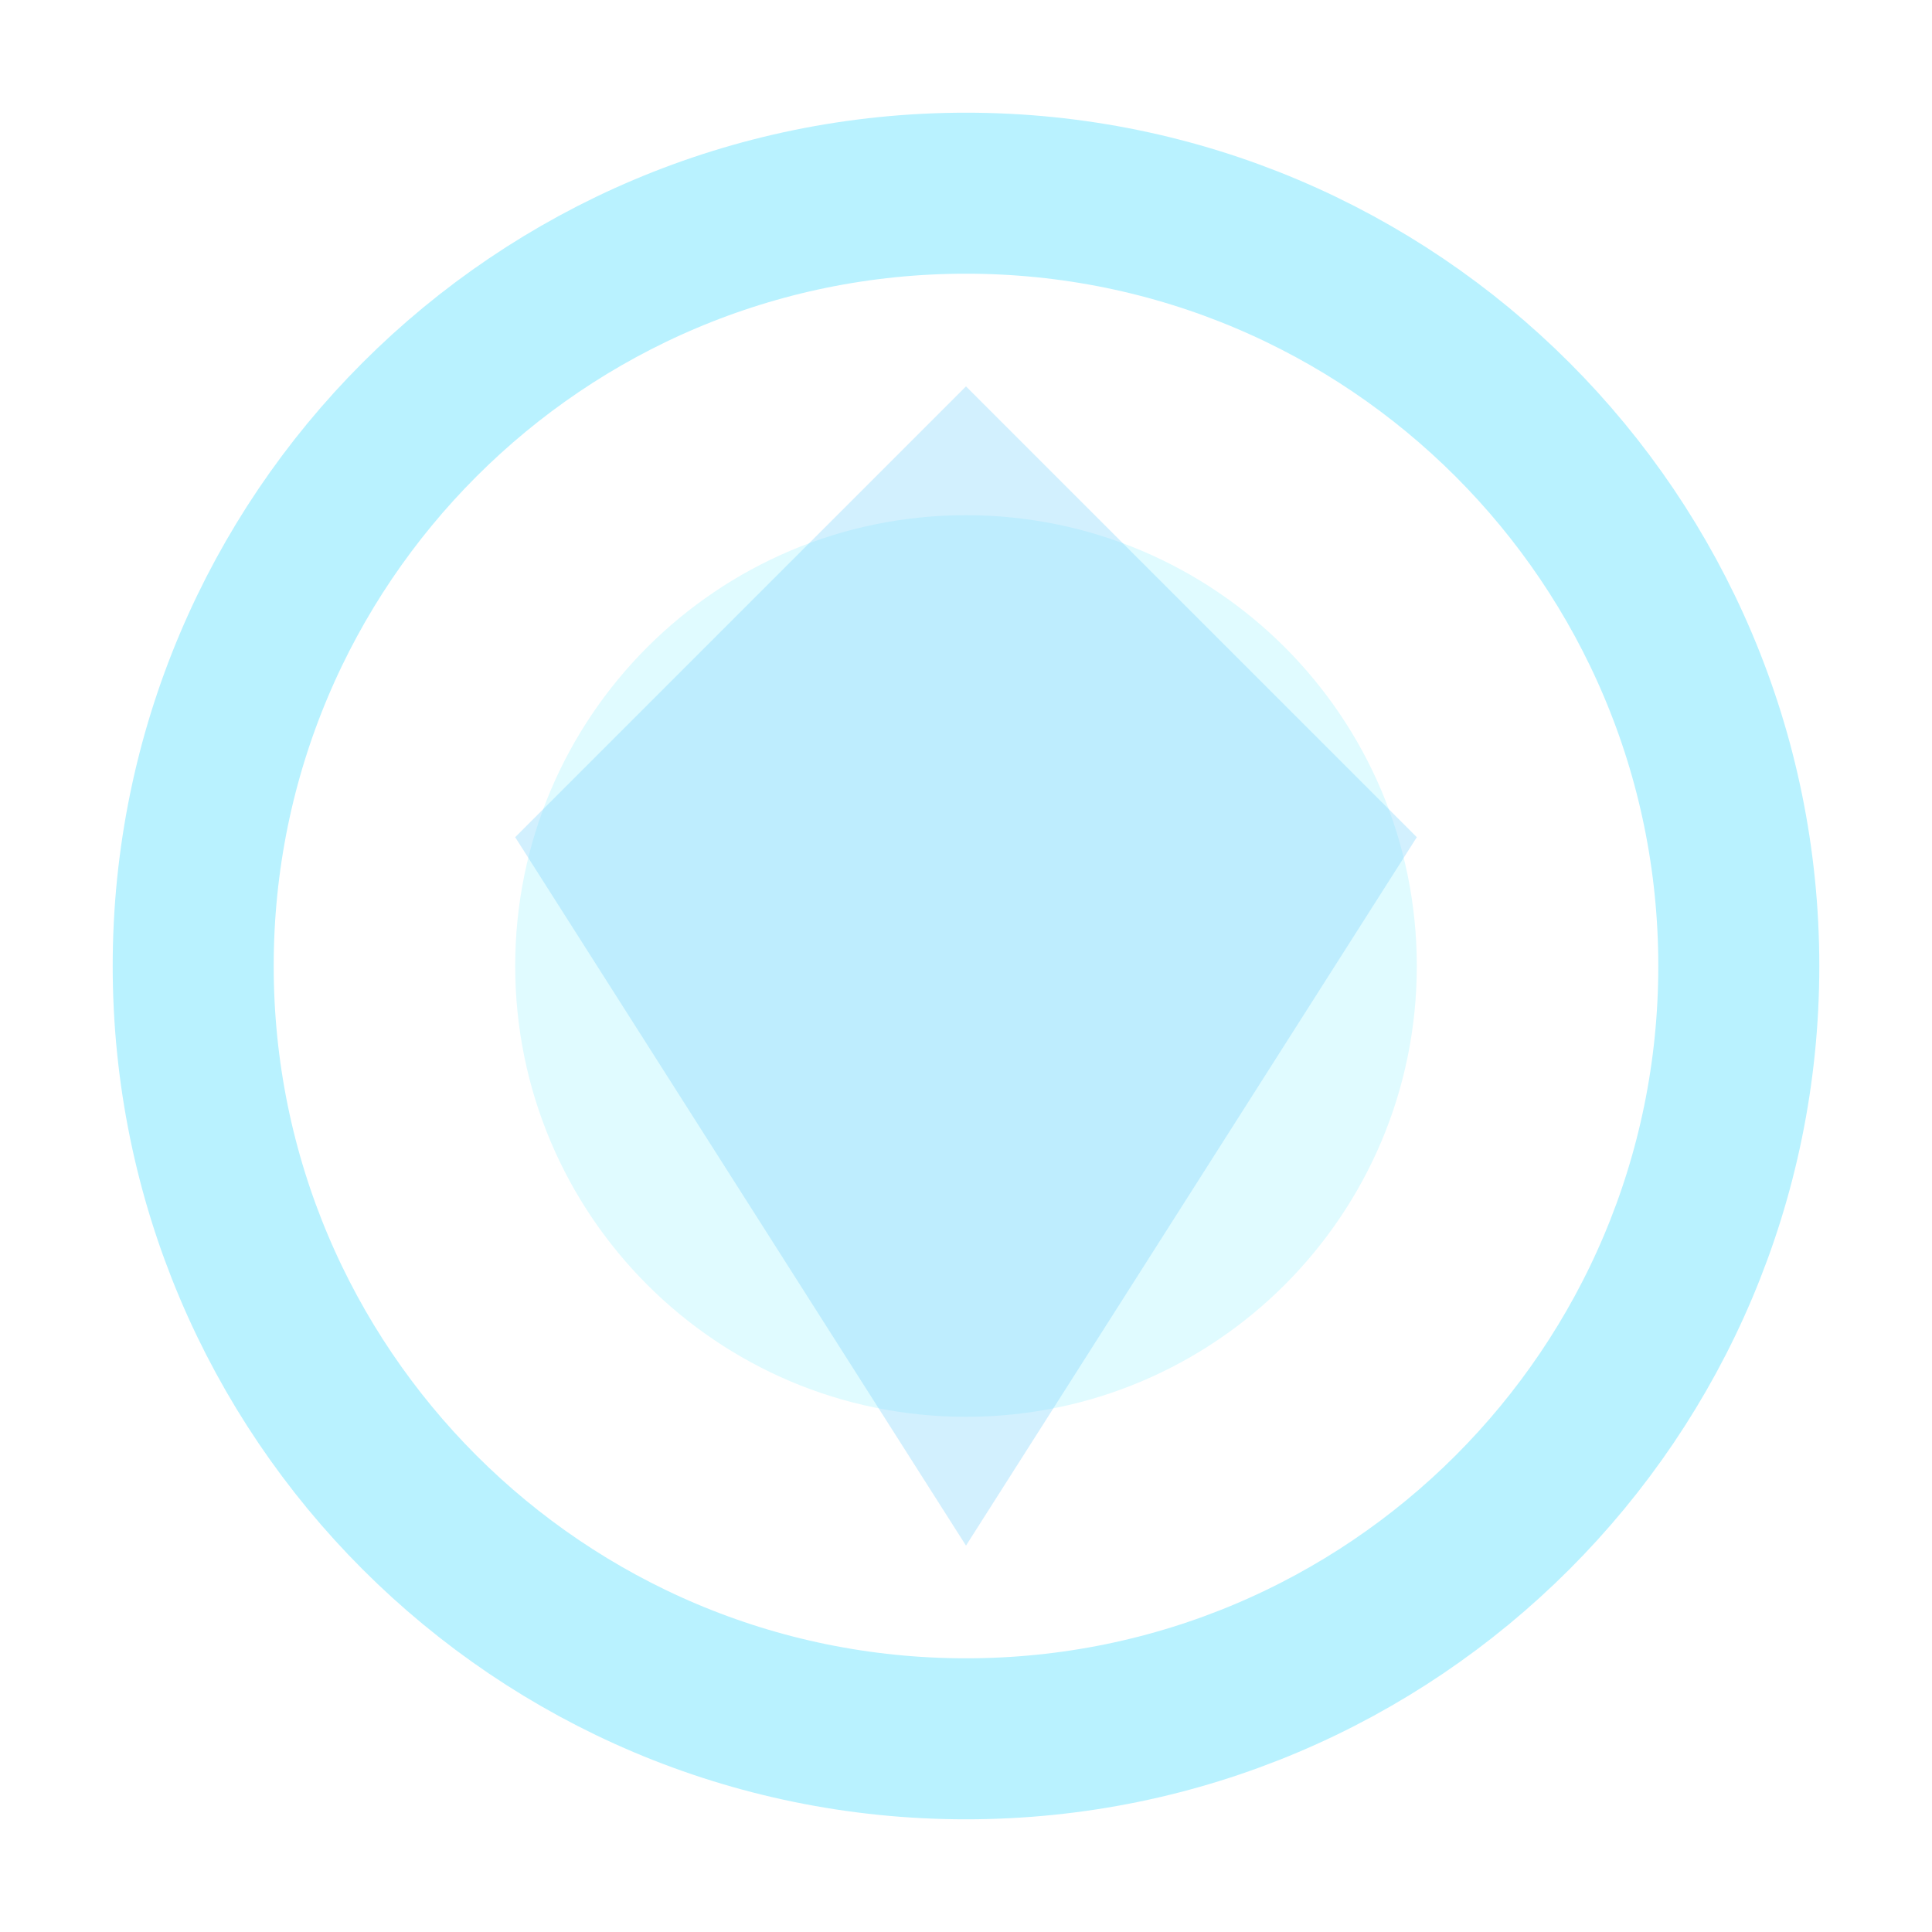
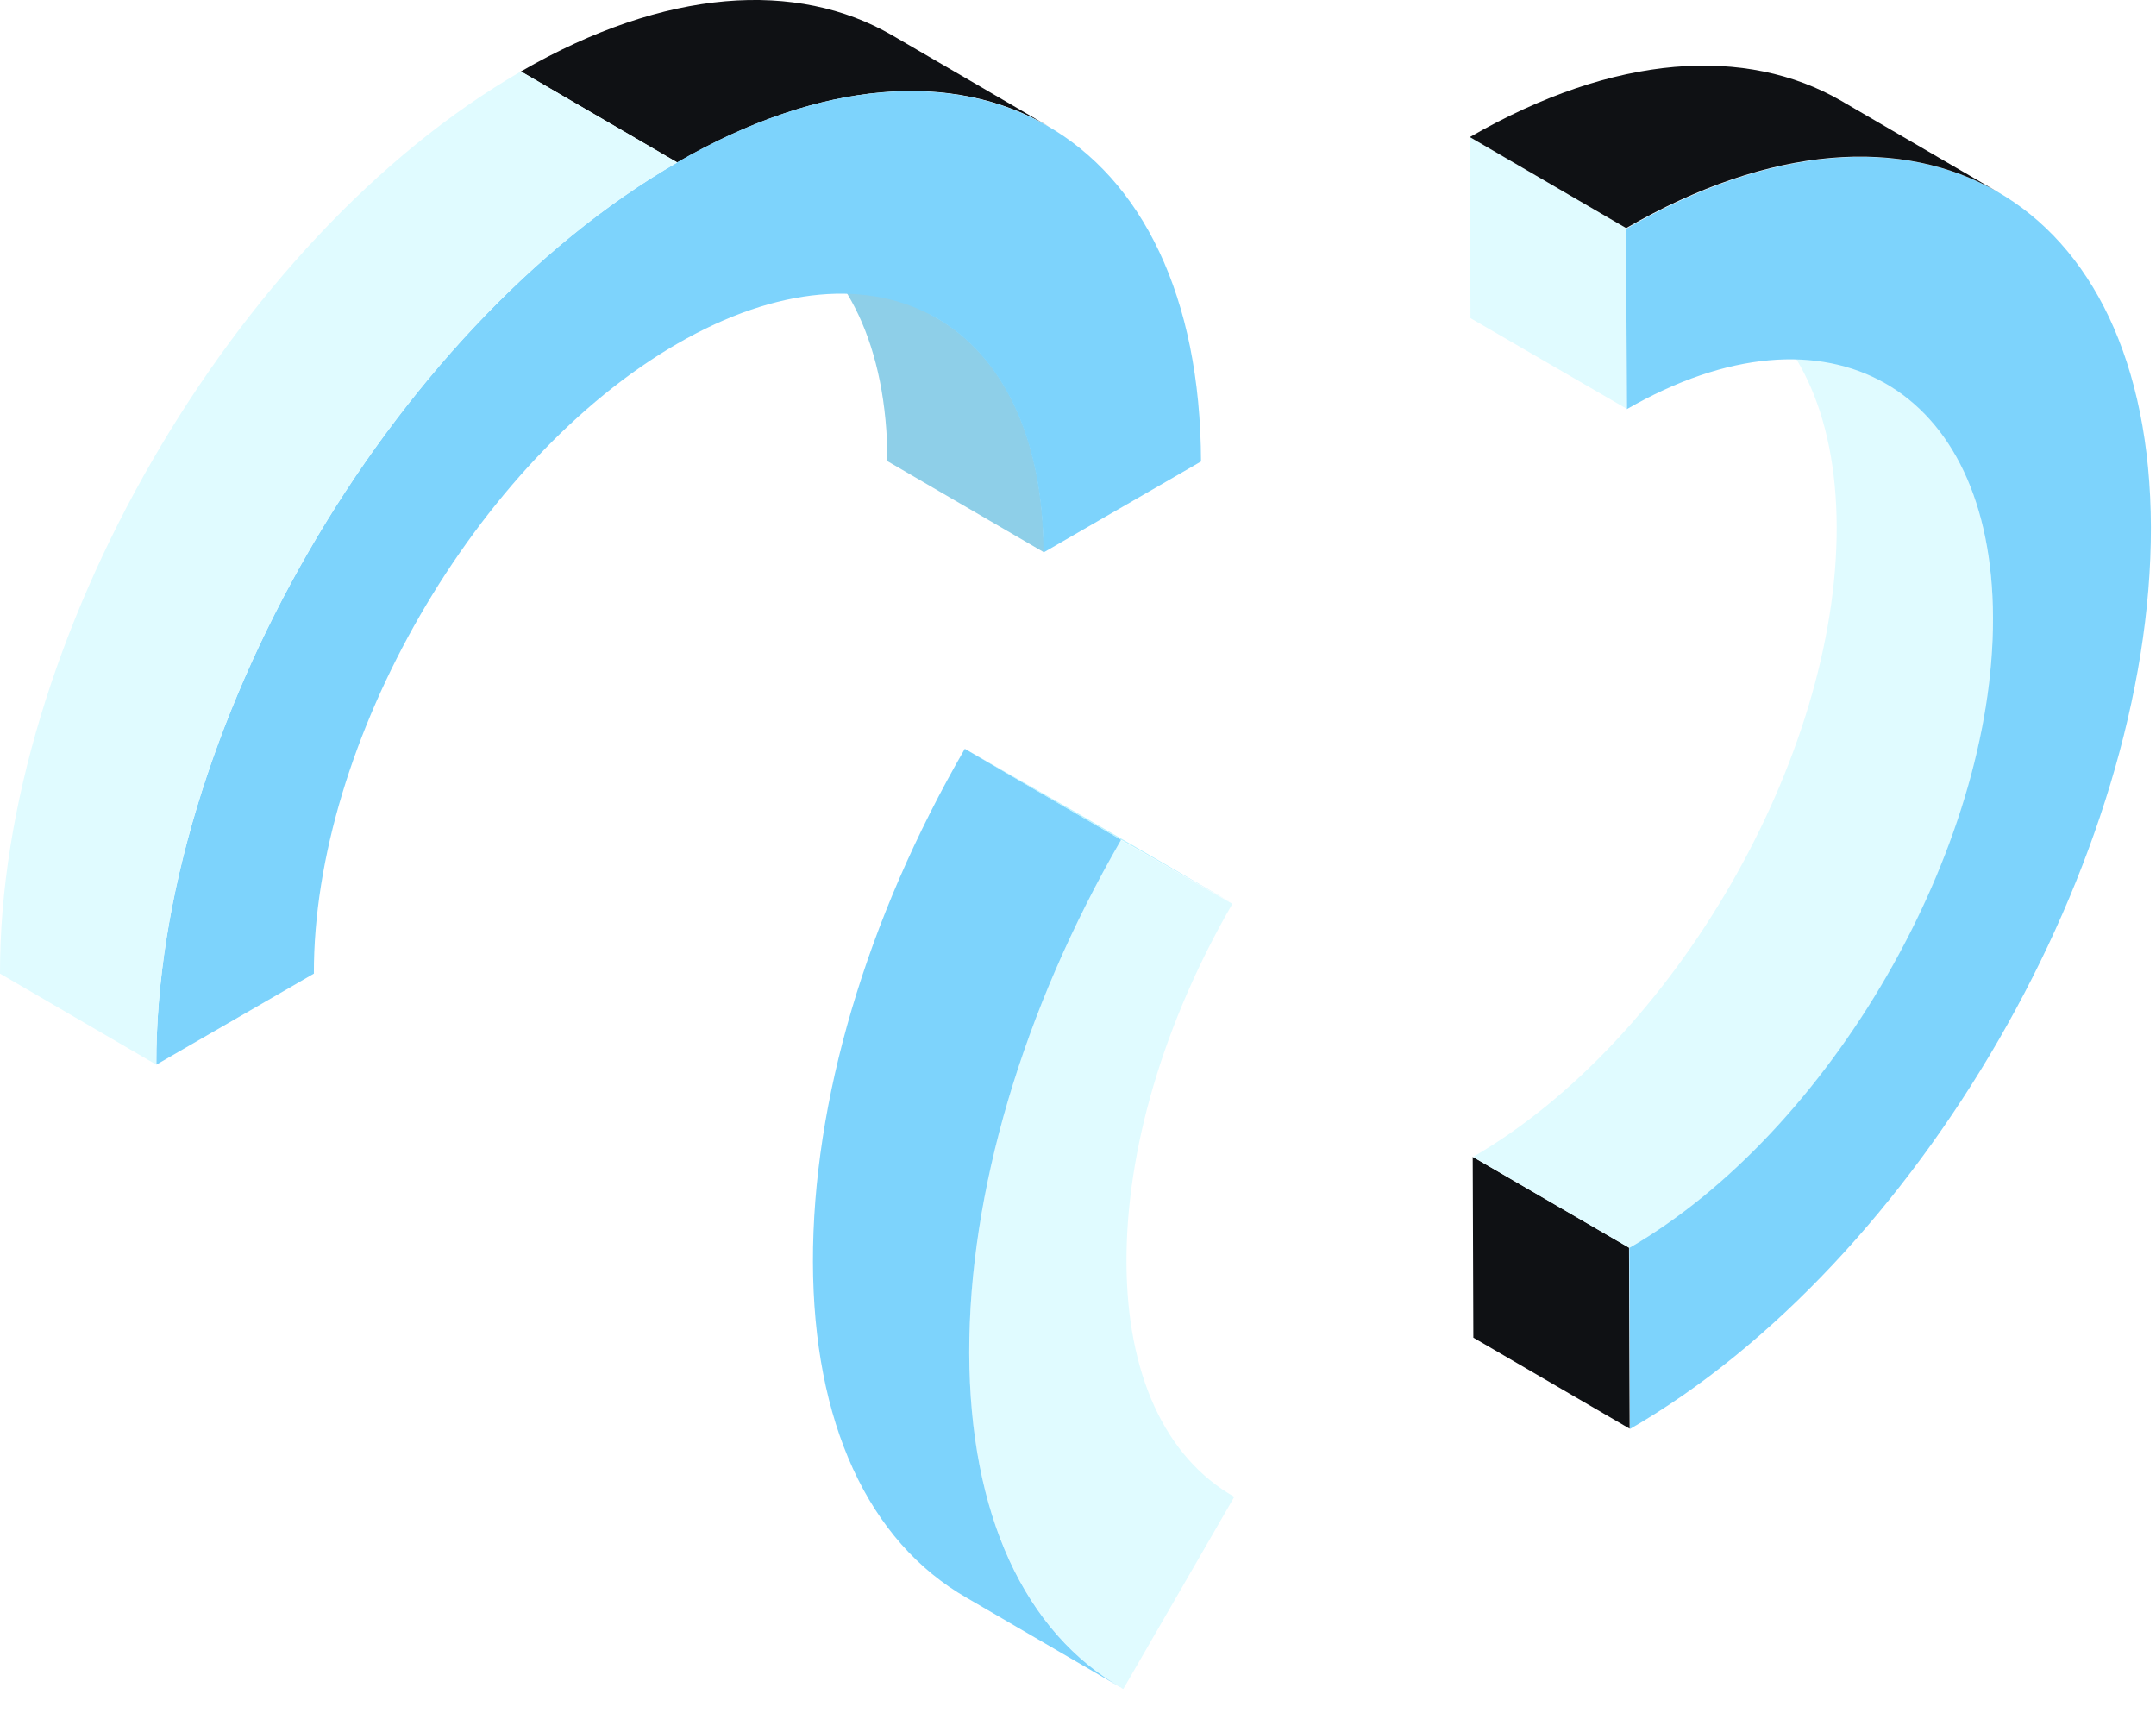
- <svg xmlns="http://www.w3.org/2000/svg" viewBox="0 0 120 120" fill="none" aria-hidden="true">
-   <circle cx="60" cy="60" r="48" stroke="#B9F2FF" stroke-width="10" />
-   <circle cx="60" cy="60" r="28" fill="#E0FBFF" />
-   <path d="M60 24 L88 52 L60 96 L32 52 Z" fill="#7DD3FC" opacity="0.35" />
+ <svg xmlns="http://www.w3.org/2000/svg" width="68" height="54" viewBox="0 0 68 54" fill="none" aria-hidden="true">
+   <path d="M51.379 39.343L46.449 36.483L46.469 42.183L51.399 45.053L51.379 39.343Z" fill="#0F1114" />
+   <path d="M59.499 12.103L54.569 9.233C56.639 10.433 57.919 12.983 57.929 16.613C57.949 23.903 52.799 32.813 46.459 36.483L51.389 39.353C57.739 35.693 62.879 26.783 62.859 19.483C62.849 15.863 61.569 13.313 59.499 12.103Z" fill="#E0FBFF" />
+   <path d="M51.289 7.193L51.309 12.903C57.659 9.243 62.839 12.193 62.859 19.483C62.879 26.773 57.729 35.683 51.389 39.353L51.409 45.063C60.499 39.813 67.859 27.063 67.839 16.623C67.809 6.183 60.389 1.953 51.309 7.203L51.289 7.193Z" fill="#7DD3FC" />
+   <path d="M51.289 7.193L46.359 4.323L46.379 10.033L51.309 12.893L51.289 7.193Z" fill="#E0FBFF" />
+   <path d="M63.009 6.053L58.079 3.183C55.079 1.443 50.929 1.683 46.359 4.323L51.289 7.193C55.859 4.553 60.009 4.313 63.009 6.053Z" fill="#0F1114" />
+   <path d="M29.56 10.033L24.63 7.163C26.7 8.363 27.98 10.914 27.99 14.543L32.92 17.413C32.91 13.784 31.63 11.233 29.56 10.033Z" fill="#8ECFE8" />
+   <path d="M33.07 3.983L28.14 1.113C25.14 -0.627 21 -0.387 16.43 2.253L21.36 5.123C25.93 2.483 30.08 2.243 33.07 3.983Z" fill="#0F1114" />
+   <path d="M21.36 5.123C12.27 10.373 4.91 23.134 4.93 33.574L9.9 30.703C9.88 23.404 15.03 14.493 21.37 10.834C27.72 7.173 32.89 10.123 32.91 17.424L37.88 14.553C37.85 4.113 30.44 -0.117 21.35 5.123H21.36Z" fill="#7DD3FC" />
+   <path d="M21.36 5.123L16.43 2.253C7.34 7.503 -0.02 20.264 4.06645e-05 30.703L4.93 33.574C4.9 23.134 12.27 10.373 21.36 5.123Z" fill="#E0FBFF" />
+   <path d="M35.359 26.483C32.249 31.863 30.559 37.603 30.569 42.663C30.579 47.713 32.309 51.483 35.429 53.263L38.929 47.203C36.749 45.963 35.539 43.333 35.529 39.803C35.519 36.263 36.699 32.253 38.869 28.503L35.349 26.493L35.359 26.483Z" fill="#E0FBFF" />
+   <path d="M35.36 26.483L30.43 23.613C27.32 28.993 25.63 34.733 25.64 39.793C25.65 44.843 27.38 48.613 30.5 50.393L35.43 53.263C32.3 51.493 30.58 47.723 30.57 42.663C30.56 37.613 32.25 31.863 35.36 26.483Z" fill="#7DD3FC" />
+   <path d="M38.88 28.493L33.95 25.623L30.43 23.613L35.36 26.483L38.88 28.493Z" fill="#B9F2FF" />
</svg>
